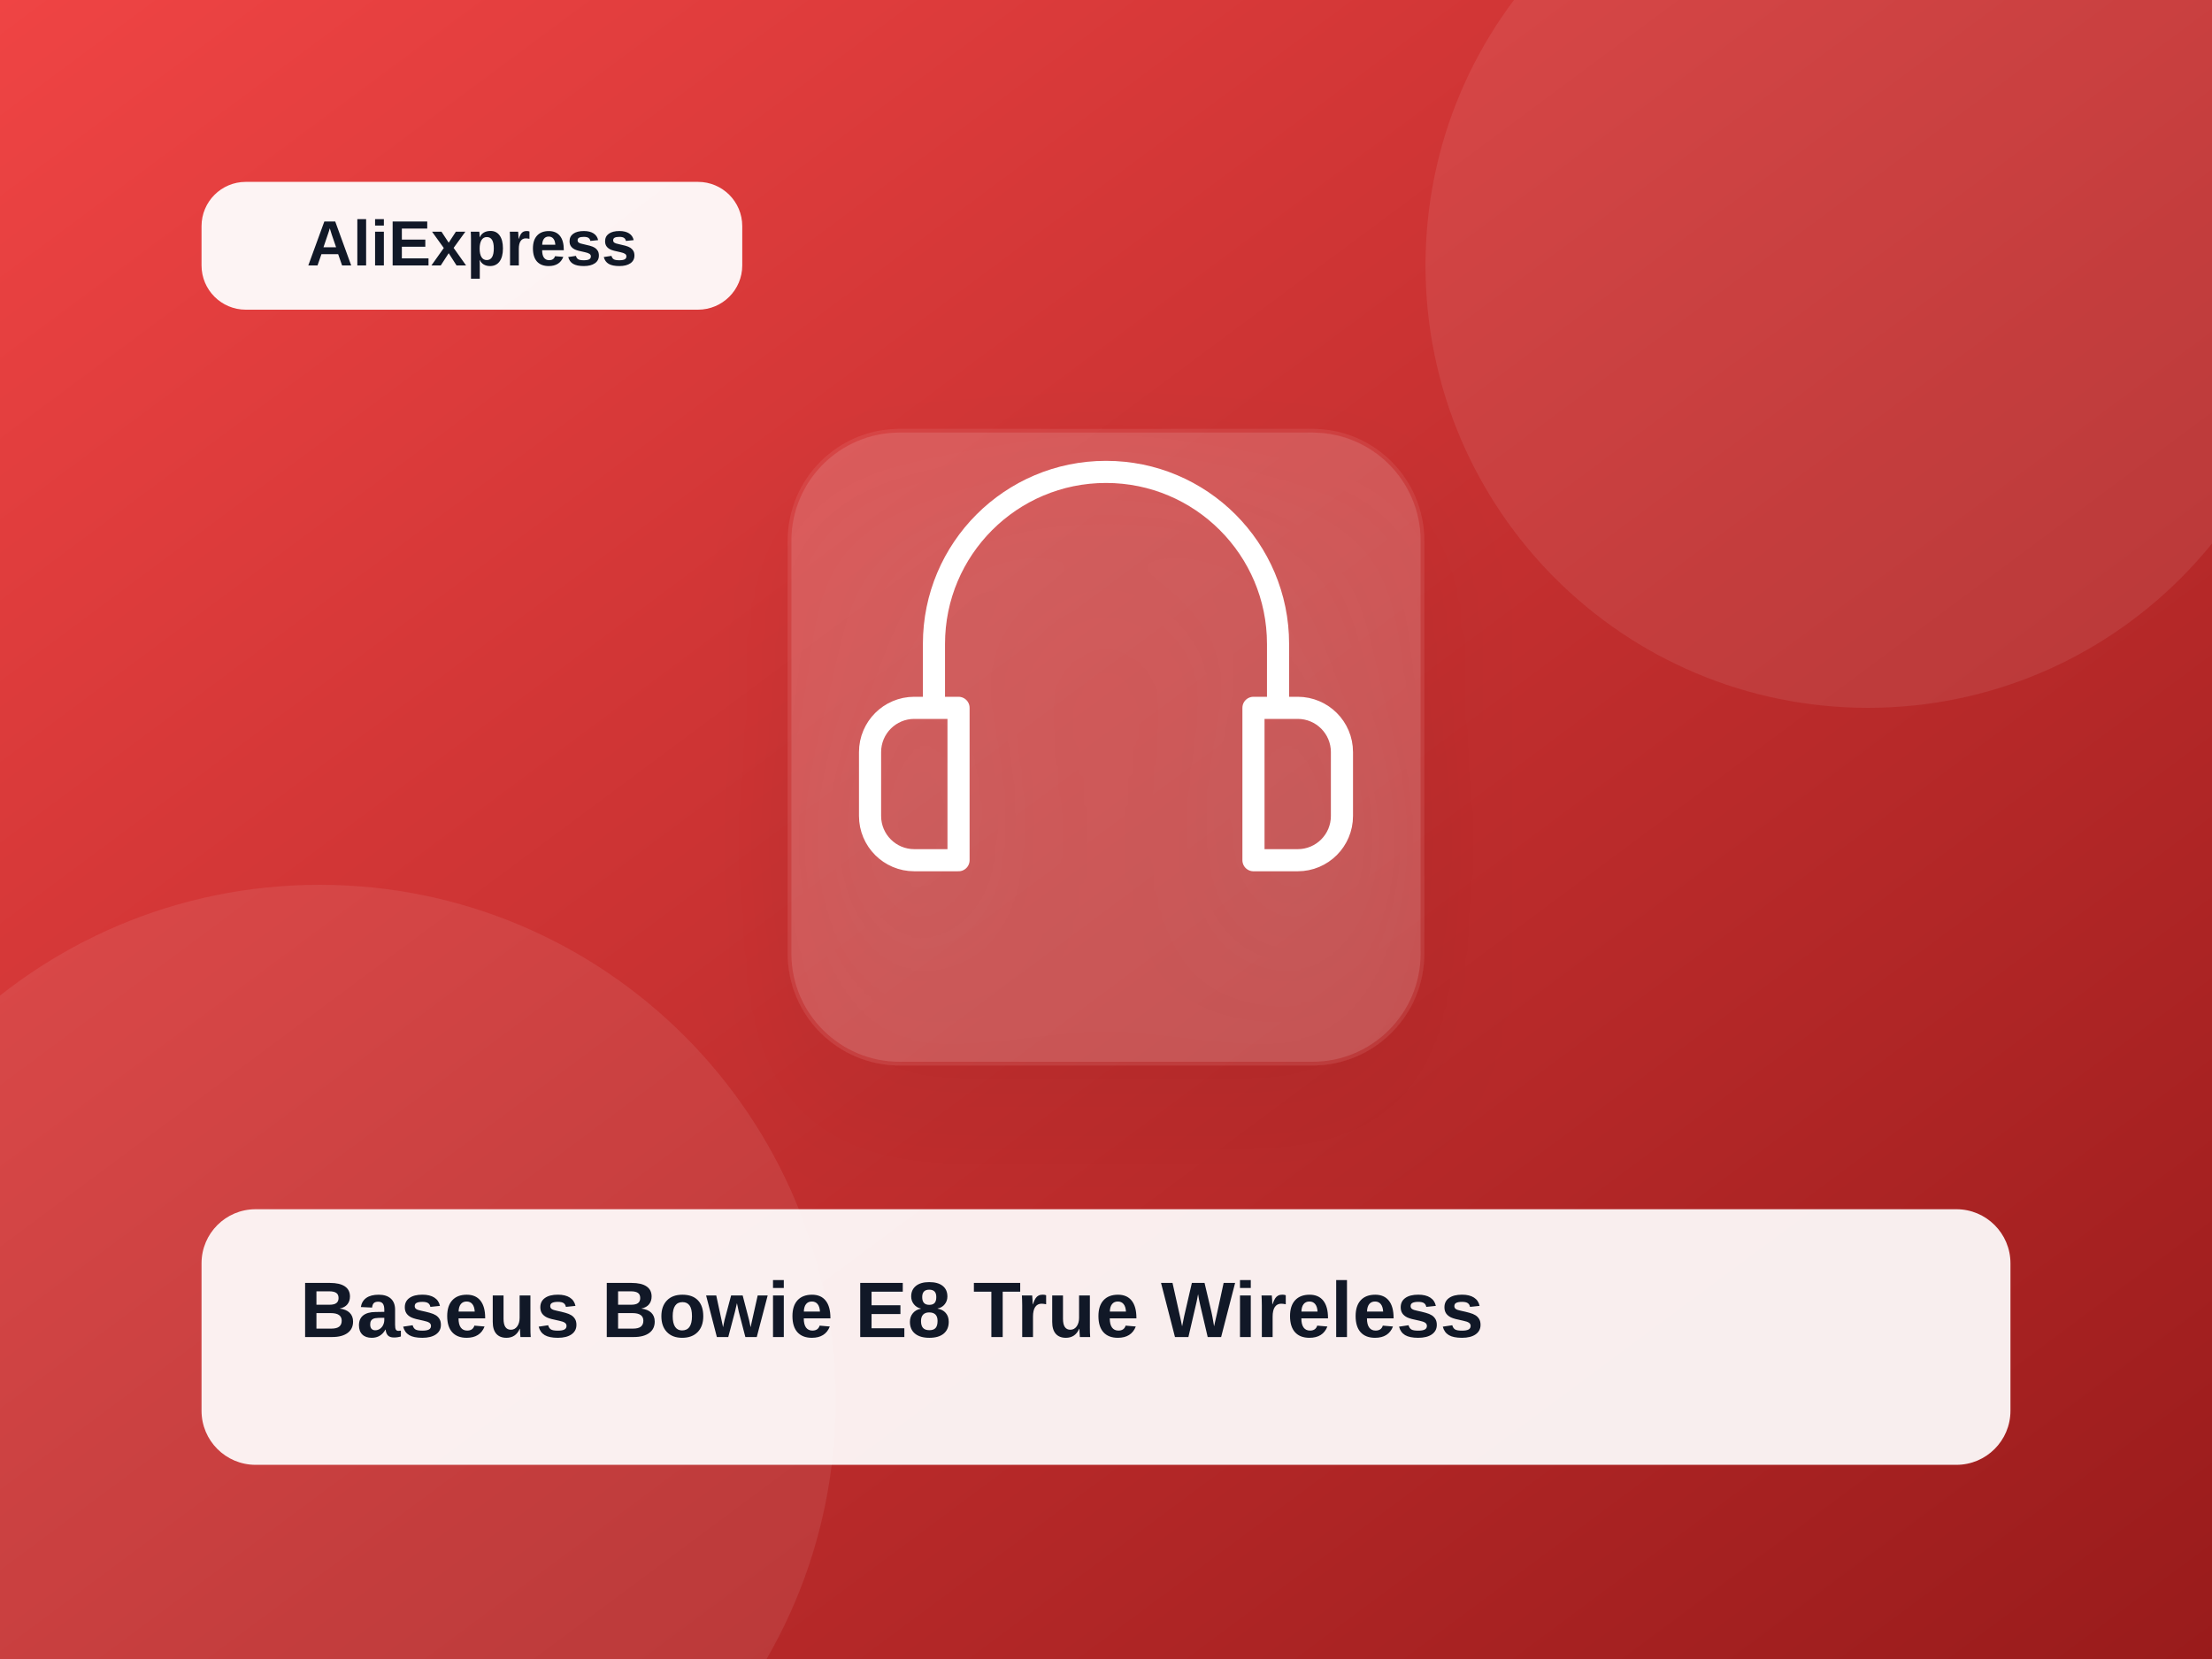
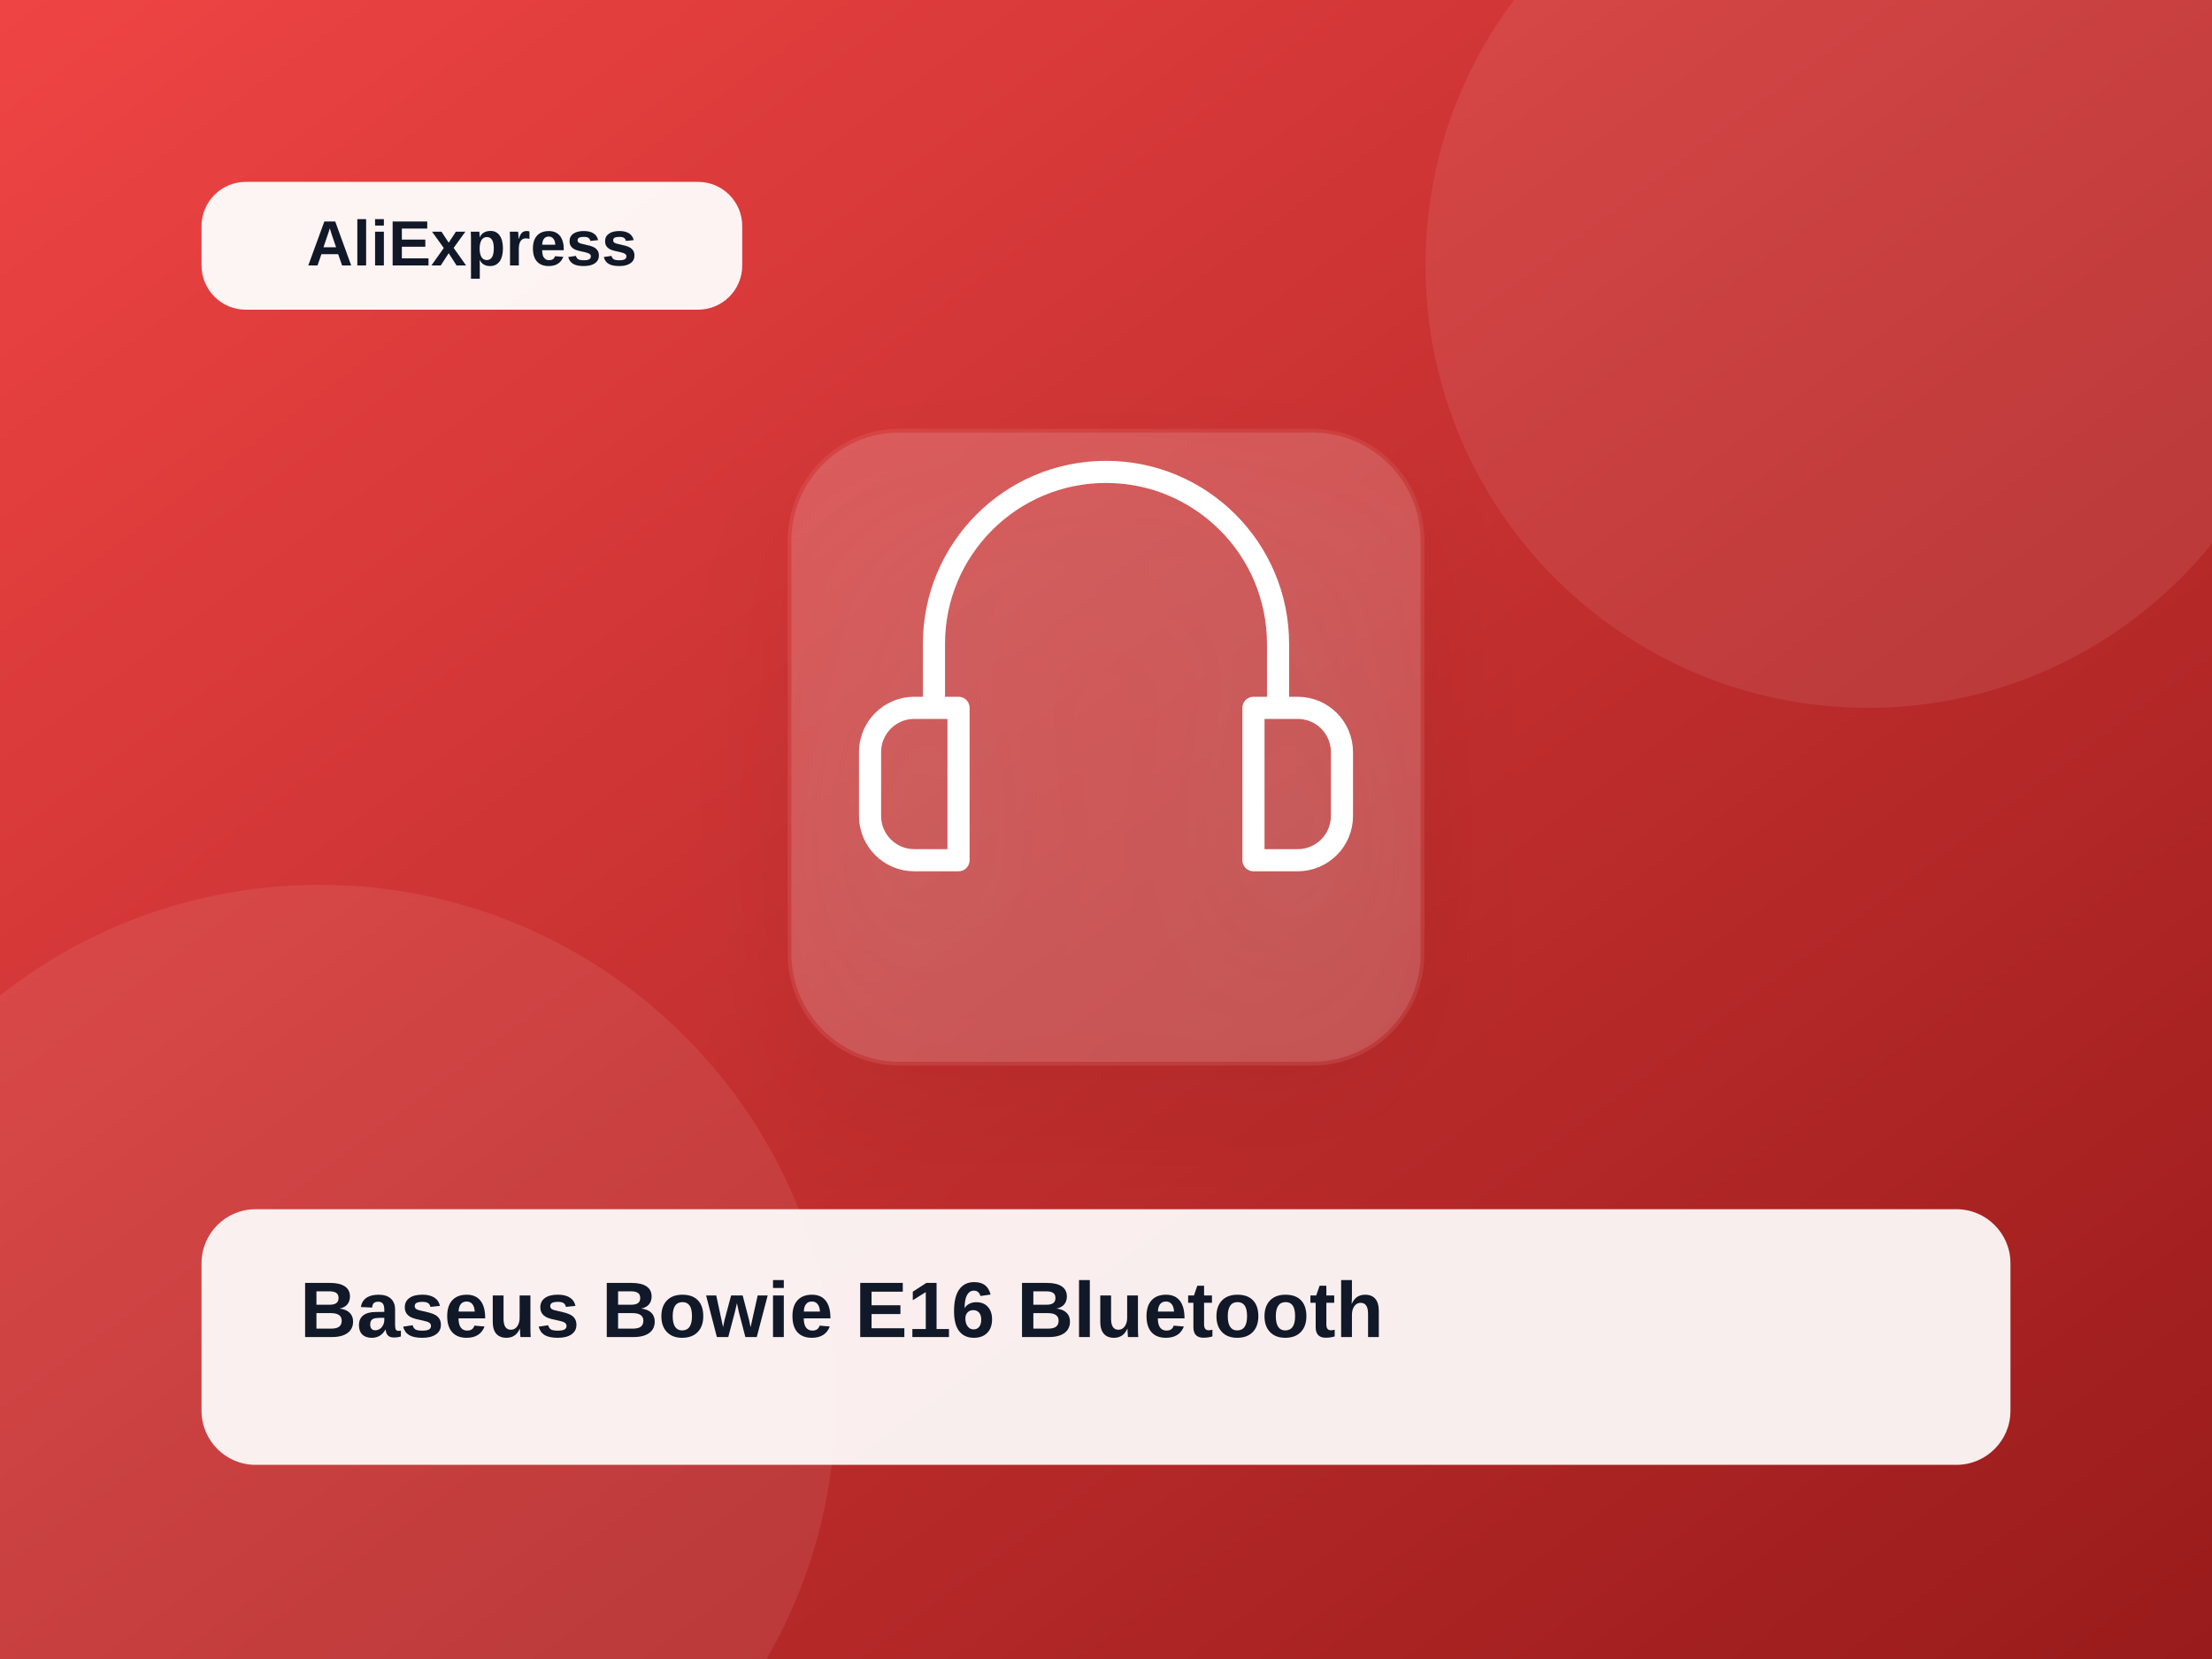
- <svg xmlns="http://www.w3.org/2000/svg" width="900" height="675" viewBox="0 0 900 675" role="img" aria-label="Baseus Bowie E8 True Wireless">
+ <svg xmlns="http://www.w3.org/2000/svg" width="900" height="675" viewBox="0 0 900 675" role="img" aria-label="Baseus Bowie E16 Bluetooth">
  <defs>
    <linearGradient id="g" x1="0" x2="1" y1="0" y2="1">
      <stop stop-color="#ef4444" />
      <stop offset="1" stop-color="#991b1b" />
    </linearGradient>
    <filter id="s" x="-20%" y="-20%" width="140%" height="140%">
      <feDropShadow dx="0" dy="24" stdDeviation="24" flood-color="#000" flood-opacity=".24" />
    </filter>
  </defs>
  <rect width="900" height="675" fill="url(#g)" />
  <circle cx="760" cy="108" r="180" fill="#fff" opacity=".08" />
  <circle cx="130" cy="570" r="210" fill="#fff" opacity=".08" />
  <rect x="82" y="74" width="220" height="52" rx="18" fill="#fff" opacity=".94" />
  <text x="192" y="108" text-anchor="middle" font-family="Arial, Helvetica, sans-serif" font-size="26" font-weight="800" fill="#111827">AliExpress</text>
  <g transform="translate(322 176)" filter="url(#s)">
    <rect width="256" height="256" rx="44" fill="#fff" opacity=".18" stroke="#fff" stroke-opacity=".38" stroke-width="3" />
    <g transform="translate(0 0)">
      <path fill="none" stroke="white" stroke-width="9" stroke-linecap="round" stroke-linejoin="round" d="M58 108V86a70 70 0 0 1 140 0v22" />
      <path fill="none" stroke="white" stroke-width="9" stroke-linecap="round" stroke-linejoin="round" d="M58 112h-8a18 18 0 0 0-18 18v26a18 18 0 0 0 18 18h18v-62Z" />
      <path fill="none" stroke="white" stroke-width="9" stroke-linecap="round" stroke-linejoin="round" d="M198 112h8a18 18 0 0 1 18 18v26a18 18 0 0 1-18 18h-18v-62Z" />
    </g>
  </g>
  <rect x="82" y="492" width="736" height="104" rx="22" fill="#fff" opacity=".92" />
-   <text x="122" y="544" font-family="Arial, Helvetica, sans-serif" font-size="32" font-weight="800" fill="#111827">Baseus Bowie E8 True Wireless</text>
+   <text x="122" y="544" font-family="Arial, Helvetica, sans-serif" font-size="32" font-weight="800" fill="#111827">Baseus Bowie E16 Bluetooth</text>
</svg>
